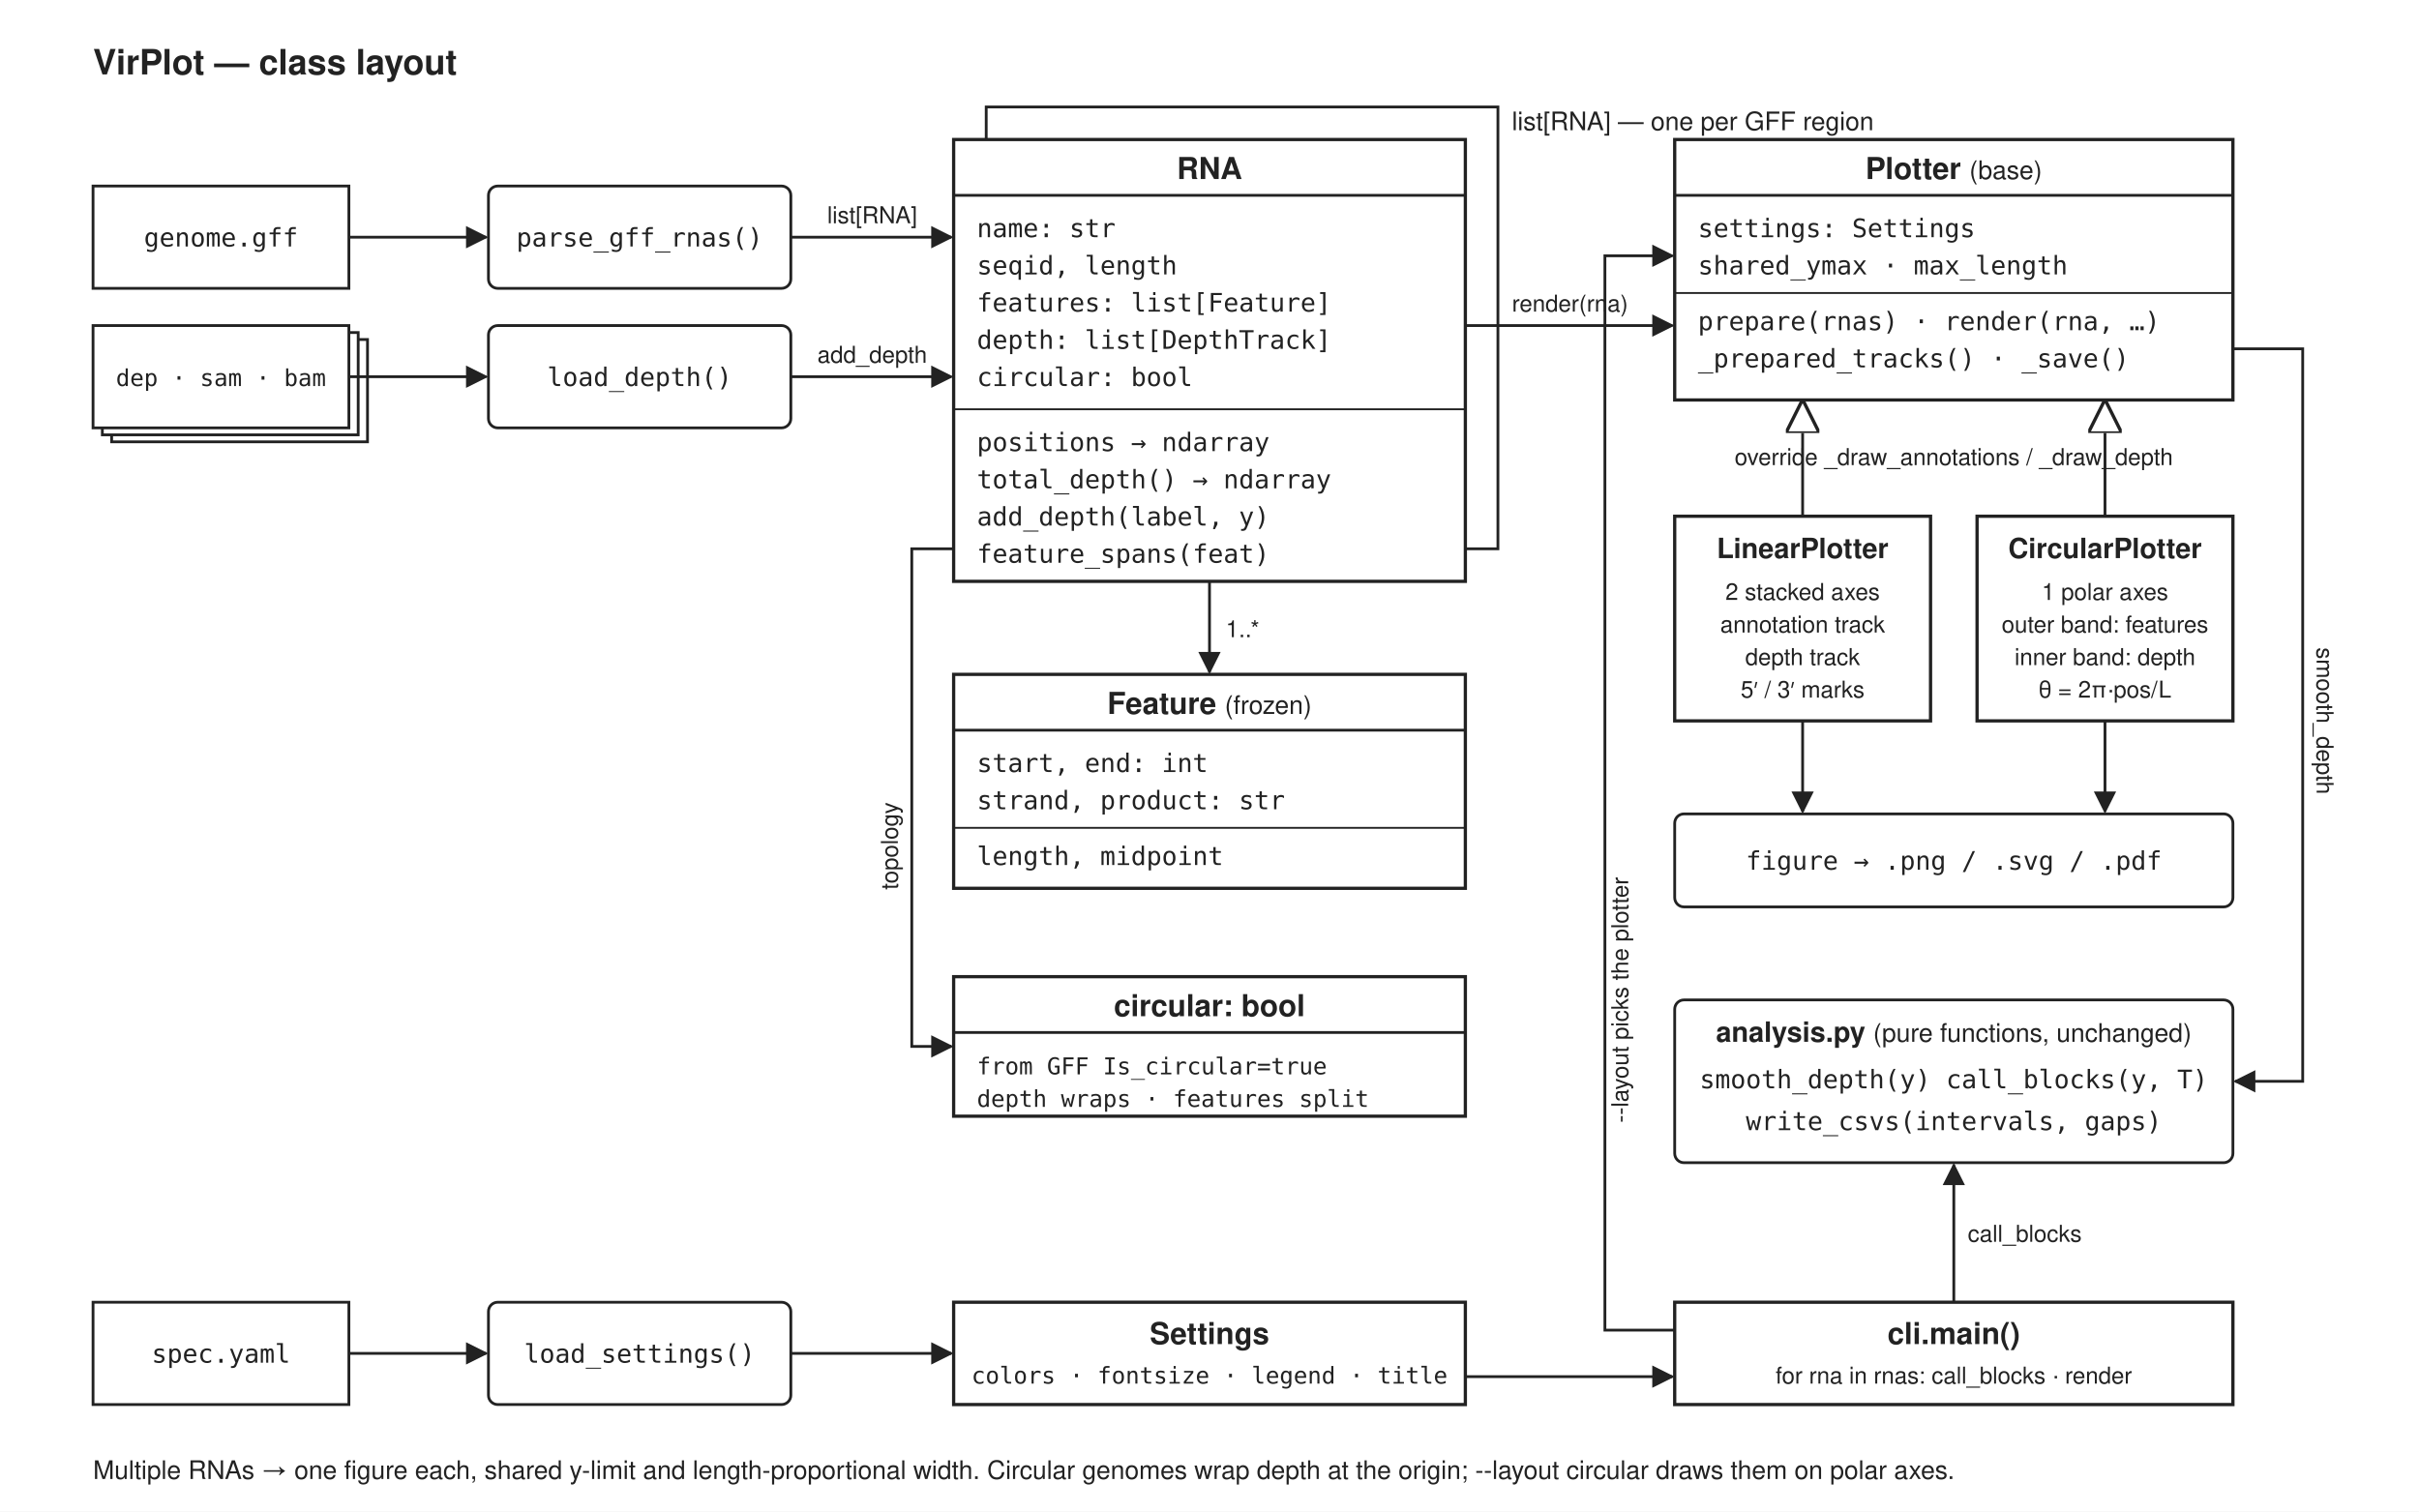
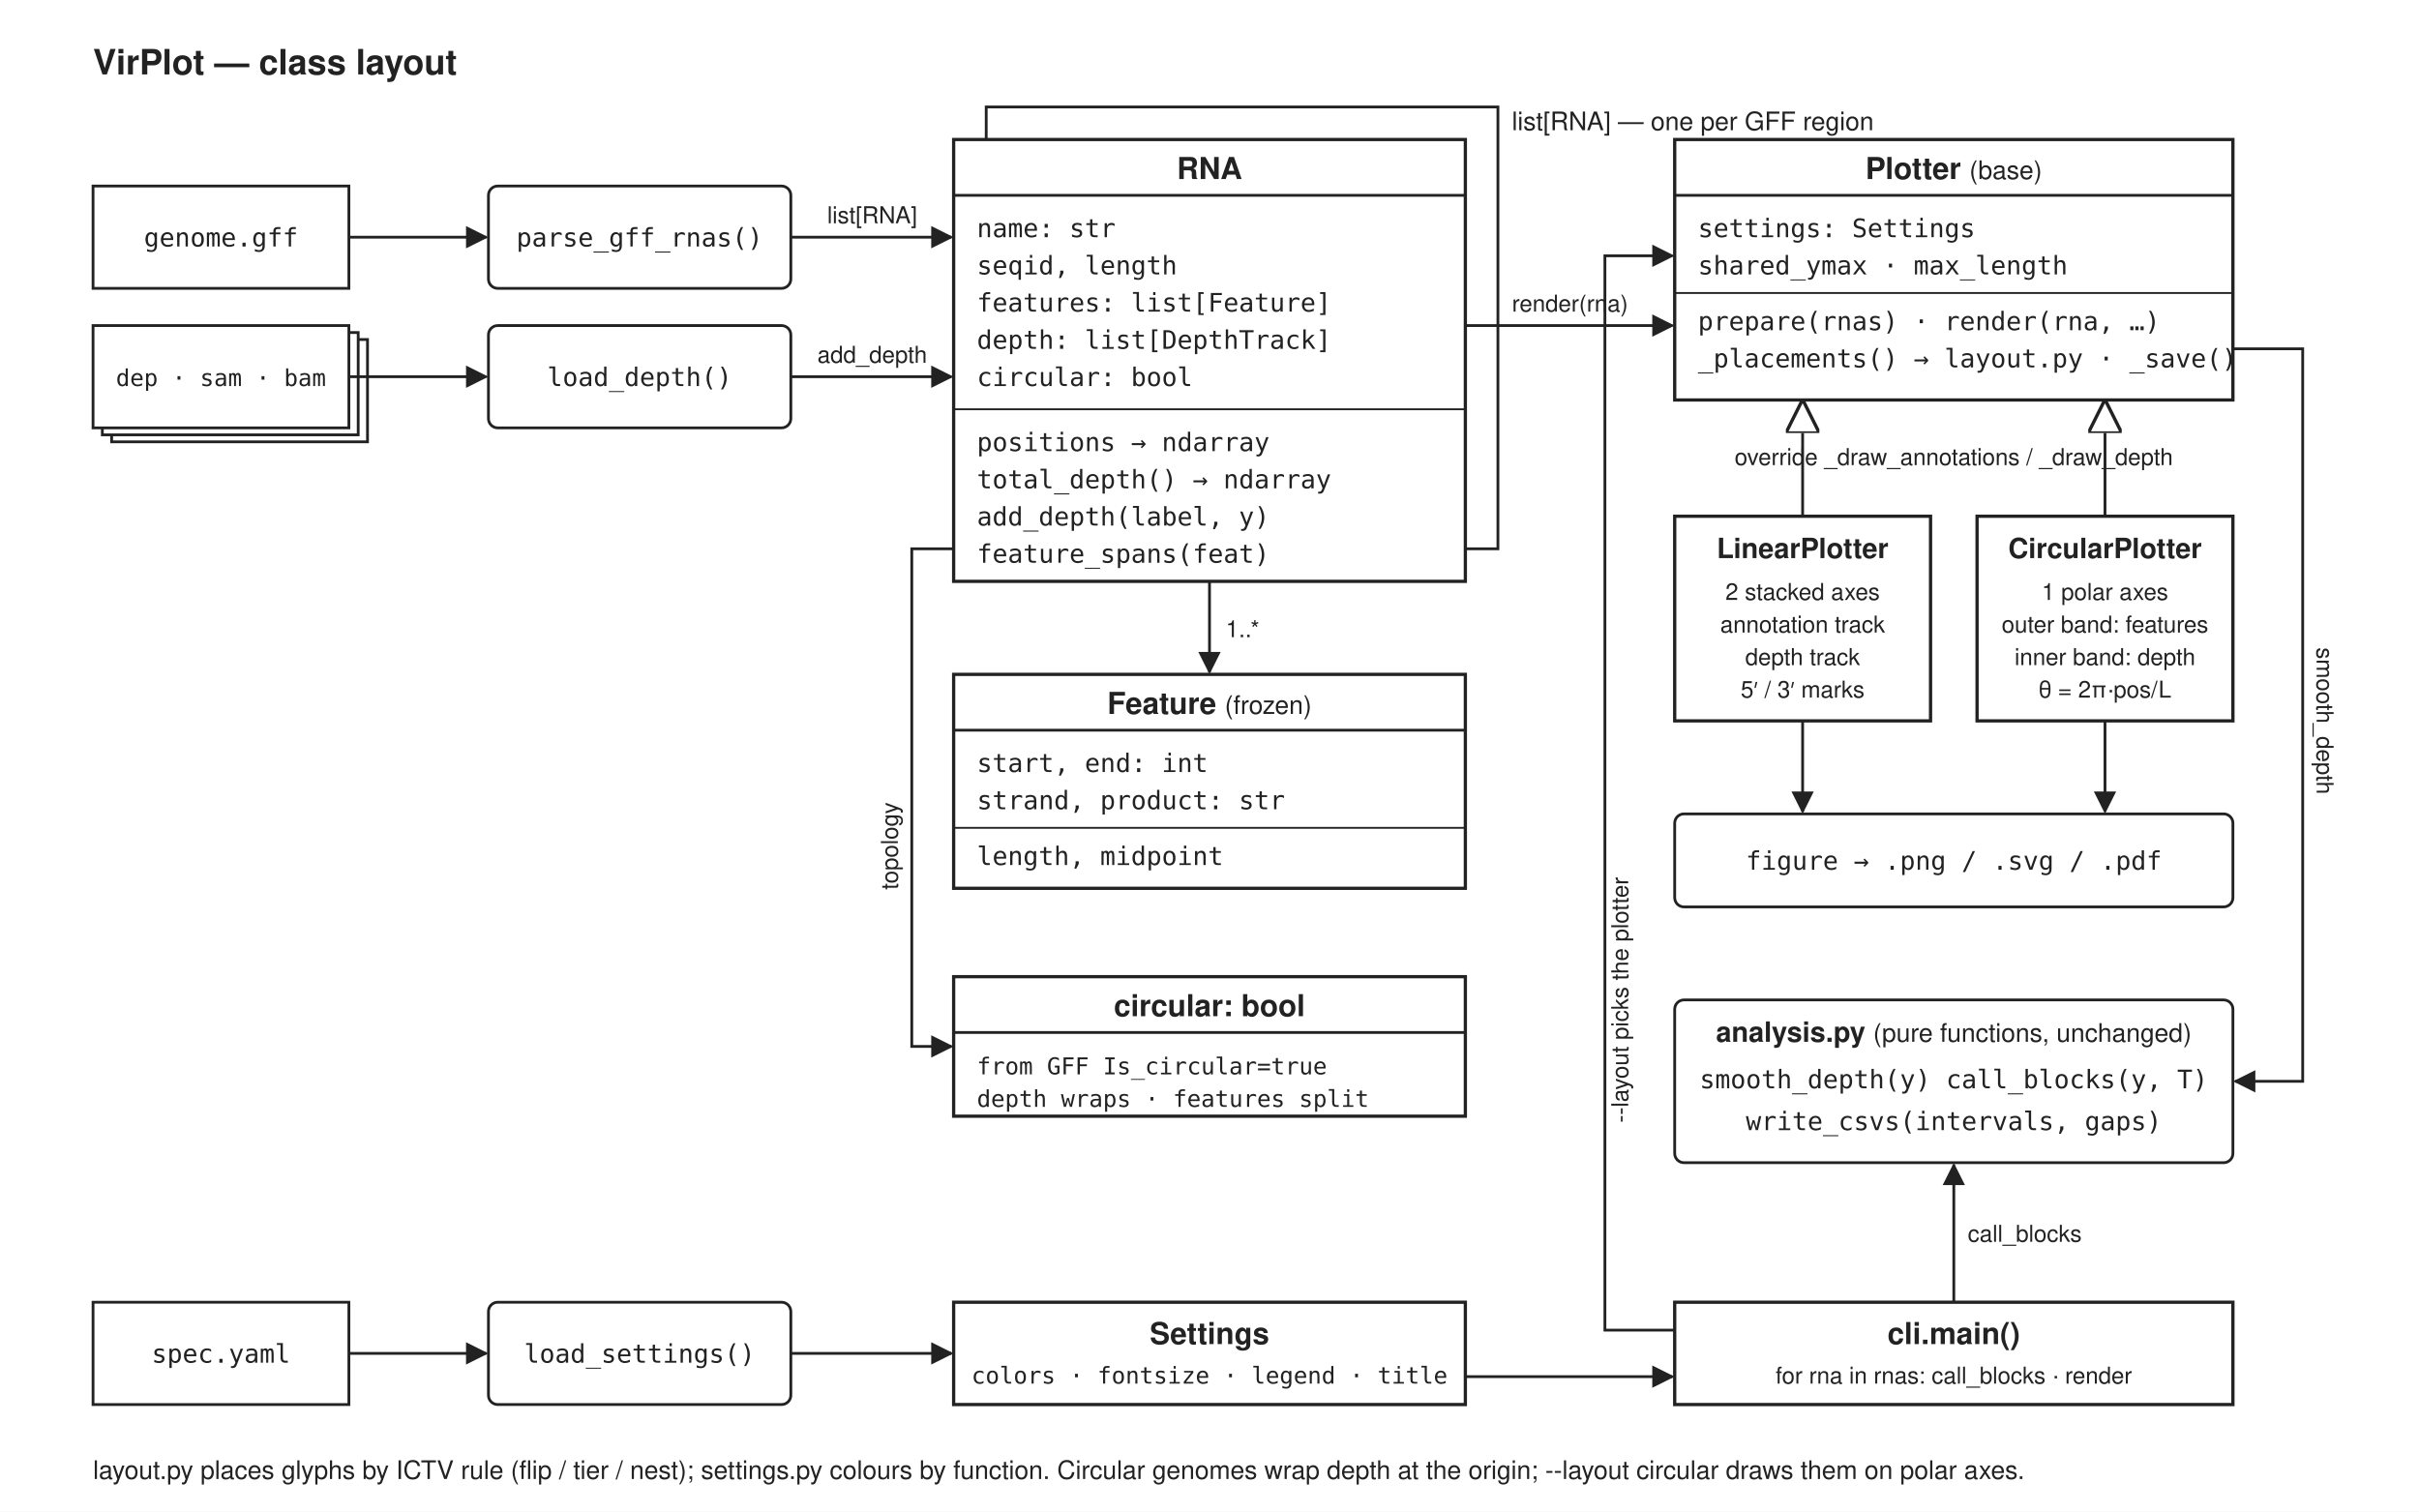
<svg xmlns="http://www.w3.org/2000/svg" viewBox="0 0 1040 650" width="1040" height="650" role="img" aria-label="VirPlot class layout: parsers build RNA objects (with Feature lists, depth tracks and a Topology); a Plotter base class with LinearPlotter now and CircularPlotter planned renders each RNA; analysis stays as pure functions; cli orchestrates." font-family="-apple-system, Helvetica, Arial, sans-serif" font-size="12" style="color:#222">
  <defs>
    <marker id="arrow" viewBox="0 0 10 10" refX="9" refY="5" markerWidth="8" markerHeight="8" orient="auto-start-reverse">
      <path d="M0,0 L10,5 L0,10 z" fill="currentColor" />
    </marker>
    <marker id="arrowp" viewBox="0 0 10 10" refX="9" refY="5" markerWidth="8" markerHeight="8" orient="auto-start-reverse">
      <path d="M0,0 L10,5 L0,10 z" fill="#1f6fb2" />
    </marker>
    <marker id="inherit" viewBox="0 0 12 12" refX="11" refY="6" markerWidth="12" markerHeight="12" orient="auto-start-reverse">
      <path d="M0,0 L12,6 L0,12 z" fill="#fff" stroke="currentColor" stroke-width="1.2" />
    </marker>
    <marker id="inheritp" viewBox="0 0 12 12" refX="11" refY="6" markerWidth="12" markerHeight="12" orient="auto-start-reverse">
      <path d="M0,0 L12,6 L0,12 z" fill="#fff" stroke="#1f6fb2" stroke-width="1.2" />
    </marker>
  </defs>
  <rect width="1040" height="650" fill="#fff" />
  <text x="40" y="32" font-size="15" font-weight="700" fill="currentColor">VirPlot — class layout</text>
  <g font-size="11" fill="currentColor">
    
    
    
  </g>
  <g stroke="currentColor" fill="none" stroke-width="1.2">
    <rect x="40" y="80" width="110" height="44" />
    <rect x="48" y="146" width="110" height="44" />
    <rect x="44" y="143" width="110" height="44" fill="#fff" />
    <rect x="40" y="140" width="110" height="44" fill="#fff" />
    <rect x="40" y="560" width="110" height="44" />
  </g>
  <g fill="currentColor" text-anchor="middle" font-family="ui-monospace, Menlo, monospace" font-size="11">
    <text x="95" y="106">genome.gff</text>
    <text x="95" y="166" font-size="10">dep · sam · bam</text>
    <text x="95" y="586">spec.yaml</text>
  </g>
  <g stroke="currentColor" fill="none" stroke-width="1.2">
    <rect x="210" y="80" width="130" height="44" rx="4" />
    <rect x="210" y="140" width="130" height="44" rx="4" />
    <rect x="210" y="560" width="130" height="44" rx="4" />
  </g>
  <g fill="currentColor" text-anchor="middle" font-family="ui-monospace, Menlo, monospace" font-size="11">
    <text x="275" y="106">parse_gff_rnas()</text>
    <text x="275" y="166">load_depth()</text>
    <text x="275" y="586">load_settings()</text>
  </g>
  <g stroke="currentColor" stroke-width="1.2" marker-end="url(#arrow)">
    <line x1="150" y1="102" x2="209" y2="102" />
    <line x1="150" y1="162" x2="209" y2="162" />
    <line x1="150" y1="582" x2="209" y2="582" />
  </g>
  <rect x="424" y="46" width="220" height="190" fill="none" stroke="currentColor" stroke-width="1.2" />
  <text x="650" y="56" font-size="11" fill="currentColor">list[RNA] — one per GFF region</text>
  <rect x="410" y="60" width="220" height="190" fill="#fff" stroke="currentColor" stroke-width="1.4" />
  <line x1="410" y1="84" x2="630" y2="84" stroke="currentColor" stroke-width="1.2" />
  <text x="520" y="77" text-anchor="middle" font-size="13" font-weight="700" fill="currentColor">RNA</text>
  <g font-family="ui-monospace, Menlo, monospace" font-size="11" fill="currentColor">
    <text x="420" y="102">name: str</text>
    <text x="420" y="118">seqid, length</text>
    <text x="420" y="134">features: list[Feature]</text>
    <text x="420" y="150">depth: list[DepthTrack]</text>
    <text x="420" y="166">circular: bool</text>
  </g>
  <line x1="410" y1="176" x2="630" y2="176" stroke="currentColor" stroke-width="0.8" />
  <g font-family="ui-monospace, Menlo, monospace" font-size="11" fill="currentColor">
    <text x="420" y="194">positions → ndarray</text>
    <text x="420" y="210">total_depth() → ndarray</text>
    <text x="420" y="226">add_depth(label, y)</text>
    <text x="420" y="242">feature_spans(feat)</text>
  </g>
  <g stroke="currentColor" stroke-width="1.2" marker-end="url(#arrow)">
    <line x1="340" y1="102" x2="409" y2="102" />
    <line x1="340" y1="162" x2="409" y2="162" />
  </g>
  <g font-size="10" fill="currentColor" text-anchor="middle">
    <text x="375" y="96">list[RNA]</text>
    <text x="375" y="156">add_depth</text>
  </g>
  <rect x="410" y="290" width="220" height="92" fill="#fff" stroke="currentColor" stroke-width="1.4" />
  <line x1="410" y1="314" x2="630" y2="314" stroke="currentColor" stroke-width="1.2" />
  <text x="520" y="307" text-anchor="middle" font-size="13" font-weight="700" fill="currentColor">Feature <tspan font-weight="400" font-size="11">(frozen)</tspan>
  </text>
  <g font-family="ui-monospace, Menlo, monospace" font-size="11" fill="currentColor">
    <text x="420" y="332">start, end: int</text>
    <text x="420" y="348">strand, product: str</text>
    <text x="420" y="372">length, midpoint</text>
  </g>
  <line x1="410" y1="356" x2="630" y2="356" stroke="currentColor" stroke-width="0.8" />
  <line x1="520" y1="250" x2="520" y2="289" stroke="currentColor" stroke-width="1.2" marker-end="url(#arrow)" />
  <text x="527" y="274" font-size="10" fill="currentColor">1..*</text>
  <rect x="410" y="420" width="220" height="60" fill="#fff" stroke="currentColor" stroke-width="1.4" />
  <line x1="410" y1="444" x2="630" y2="444" stroke="currentColor" stroke-width="1.2" />
  <text x="520" y="437" text-anchor="middle" font-size="13" font-weight="700" fill="currentColor">circular: bool</text>
  <text x="420" y="462" font-family="ui-monospace, Menlo, monospace" font-size="10" fill="currentColor">from GFF Is_circular=true</text>
  <text x="420" y="476" font-family="ui-monospace, Menlo, monospace" font-size="10" fill="currentColor">depth wraps · features split</text>
  <polyline points="410,236 392,236 392,450 409,450" fill="none" stroke="currentColor" stroke-width="1.2" marker-end="url(#arrow)" />
  <text x="386" y="345" font-size="10" fill="currentColor" text-anchor="end" transform="rotate(-90 386 345)">topology</text>
  <rect x="410" y="560" width="220" height="44" fill="#fff" stroke="currentColor" stroke-width="1.4" />
  <text x="520" y="578" text-anchor="middle" font-size="13" font-weight="700" fill="currentColor">Settings</text>
  <text x="520" y="595" text-anchor="middle" font-family="ui-monospace, Menlo, monospace" font-size="10" fill="currentColor">colors · fontsize · legend · title</text>
  <line x1="340" y1="582" x2="409" y2="582" stroke="currentColor" stroke-width="1.2" marker-end="url(#arrow)" />
  <rect x="720" y="60" width="240" height="112" fill="#fff" stroke="currentColor" stroke-width="1.4" />
  <line x1="720" y1="84" x2="960" y2="84" stroke="currentColor" stroke-width="1.2" />
  <text x="840" y="77" text-anchor="middle" font-size="13" font-weight="700" fill="currentColor">Plotter <tspan font-weight="400" font-size="11">(base)</tspan>
  </text>
  <g font-family="ui-monospace, Menlo, monospace" font-size="11" fill="currentColor">
    <text x="730" y="102">settings: Settings</text>
    <text x="730" y="118">shared_ymax · max_length</text>
    <text x="730" y="142">prepare(rnas) · render(rna, …)</text>
-     <text x="730" y="158">_prepared_tracks() · _save()</text>
+     <text x="730" y="158">_placements() → layout.py · _save()</text>
  </g>
  <line x1="720" y1="126" x2="960" y2="126" stroke="currentColor" stroke-width="0.8" />
  <line x1="630" y1="140" x2="719" y2="140" stroke="currentColor" stroke-width="1.2" marker-end="url(#arrow)" />
  <text x="675" y="134" font-size="10" fill="currentColor" text-anchor="middle">render(rna)</text>
  <rect x="720" y="222" width="110" height="88" fill="#fff" stroke="currentColor" stroke-width="1.4" />
  <text x="775" y="240" text-anchor="middle" font-size="12" font-weight="700" fill="currentColor">LinearPlotter</text>
  <g font-size="10" fill="currentColor" text-anchor="middle">
    <text x="775" y="258">2 stacked axes</text>
    <text x="775" y="272">annotation track</text>
    <text x="775" y="286">depth track</text>
    <text x="775" y="300">5′ / 3′ marks</text>
  </g>
  <rect x="850" y="222" width="110" height="88" fill="#fff" stroke="currentColor" stroke-width="1.4" />
  <text x="905" y="240" text-anchor="middle" font-size="12" font-weight="700" fill="currentColor">CircularPlotter</text>
  <g font-size="10" fill="currentColor" text-anchor="middle">
    <text x="905" y="258">1 polar axes</text>
    <text x="905" y="272">outer band: features</text>
    <text x="905" y="286">inner band: depth</text>
    <text x="905" y="300">θ = 2π·pos/L</text>
  </g>
  <line x1="775" y1="222" x2="775" y2="173" stroke="currentColor" stroke-width="1.2" marker-end="url(#inherit)" />
  <line x1="905" y1="222" x2="905" y2="173" stroke="currentColor" stroke-width="1.2" marker-end="url(#inherit)" />
  <text x="840" y="200" text-anchor="middle" font-size="10" fill="currentColor">override _draw_annotations / _draw_depth</text>
  <rect x="720" y="350" width="240" height="40" fill="#fff" stroke="currentColor" stroke-width="1.2" rx="4" />
  <text x="840" y="374" text-anchor="middle" font-family="ui-monospace, Menlo, monospace" font-size="11" fill="currentColor">figure → .png / .svg / .pdf</text>
  <line x1="775" y1="310" x2="775" y2="349" stroke="currentColor" stroke-width="1.2" marker-end="url(#arrow)" />
  <line x1="905" y1="310" x2="905" y2="349" stroke="currentColor" stroke-width="1.2" marker-end="url(#arrow)" />
  <rect x="720" y="430" width="240" height="70" fill="#fff" stroke="currentColor" stroke-width="1.2" rx="4" />
  <text x="840" y="448" text-anchor="middle" font-size="12" font-weight="700" fill="currentColor">analysis.py <tspan font-weight="400" font-size="11">(pure functions, unchanged)</tspan>
  </text>
  <text x="840" y="468" text-anchor="middle" font-family="ui-monospace, Menlo, monospace" font-size="11" fill="currentColor">smooth_depth(y)  call_blocks(y, T)</text>
  <text x="840" y="486" text-anchor="middle" font-family="ui-monospace, Menlo, monospace" font-size="11" fill="currentColor">write_csvs(intervals, gaps)</text>
  <polyline points="960,150 990,150 990,465 961,465" fill="none" stroke="currentColor" stroke-width="1.2" marker-end="url(#arrow)" />
  <text x="996" y="310" font-size="10" fill="currentColor" text-anchor="middle" transform="rotate(90 996 310)">smooth_depth</text>
  <rect x="720" y="560" width="240" height="44" fill="#fff" stroke="currentColor" stroke-width="1.4" />
  <text x="840" y="578" text-anchor="middle" font-size="13" font-weight="700" fill="currentColor">cli.main()</text>
  <text x="840" y="595" text-anchor="middle" font-size="10" fill="currentColor">for rna in rnas: call_blocks · render</text>
  <line x1="630" y1="592" x2="719" y2="592" stroke="currentColor" stroke-width="1.2" marker-end="url(#arrow)" />
  <line x1="840" y1="560" x2="840" y2="501" stroke="currentColor" stroke-width="1.2" marker-end="url(#arrow)" />
  <text x="846" y="534" font-size="10" fill="currentColor">call_blocks</text>
  <polyline points="720,572 690,572 690,110 719,110" fill="none" stroke="currentColor" stroke-width="1.2" marker-end="url(#arrow)" />
  <text x="700" y="430" font-size="10" fill="currentColor" text-anchor="middle" transform="rotate(-90 700 430)">--layout picks the plotter</text>
-   <text x="40" y="636" font-size="11" fill="currentColor">Multiple RNAs → one figure each, shared y-limit and length-proportional width. Circular genomes wrap depth at the origin; --layout circular draws them on polar axes.</text>
+   <text x="40" y="636" font-size="11" fill="currentColor">layout.py places glyphs by ICTV rule (flip / tier / nest); settings.py colours by function. Circular genomes wrap depth at the origin; --layout circular draws them on polar axes.</text>
</svg>
